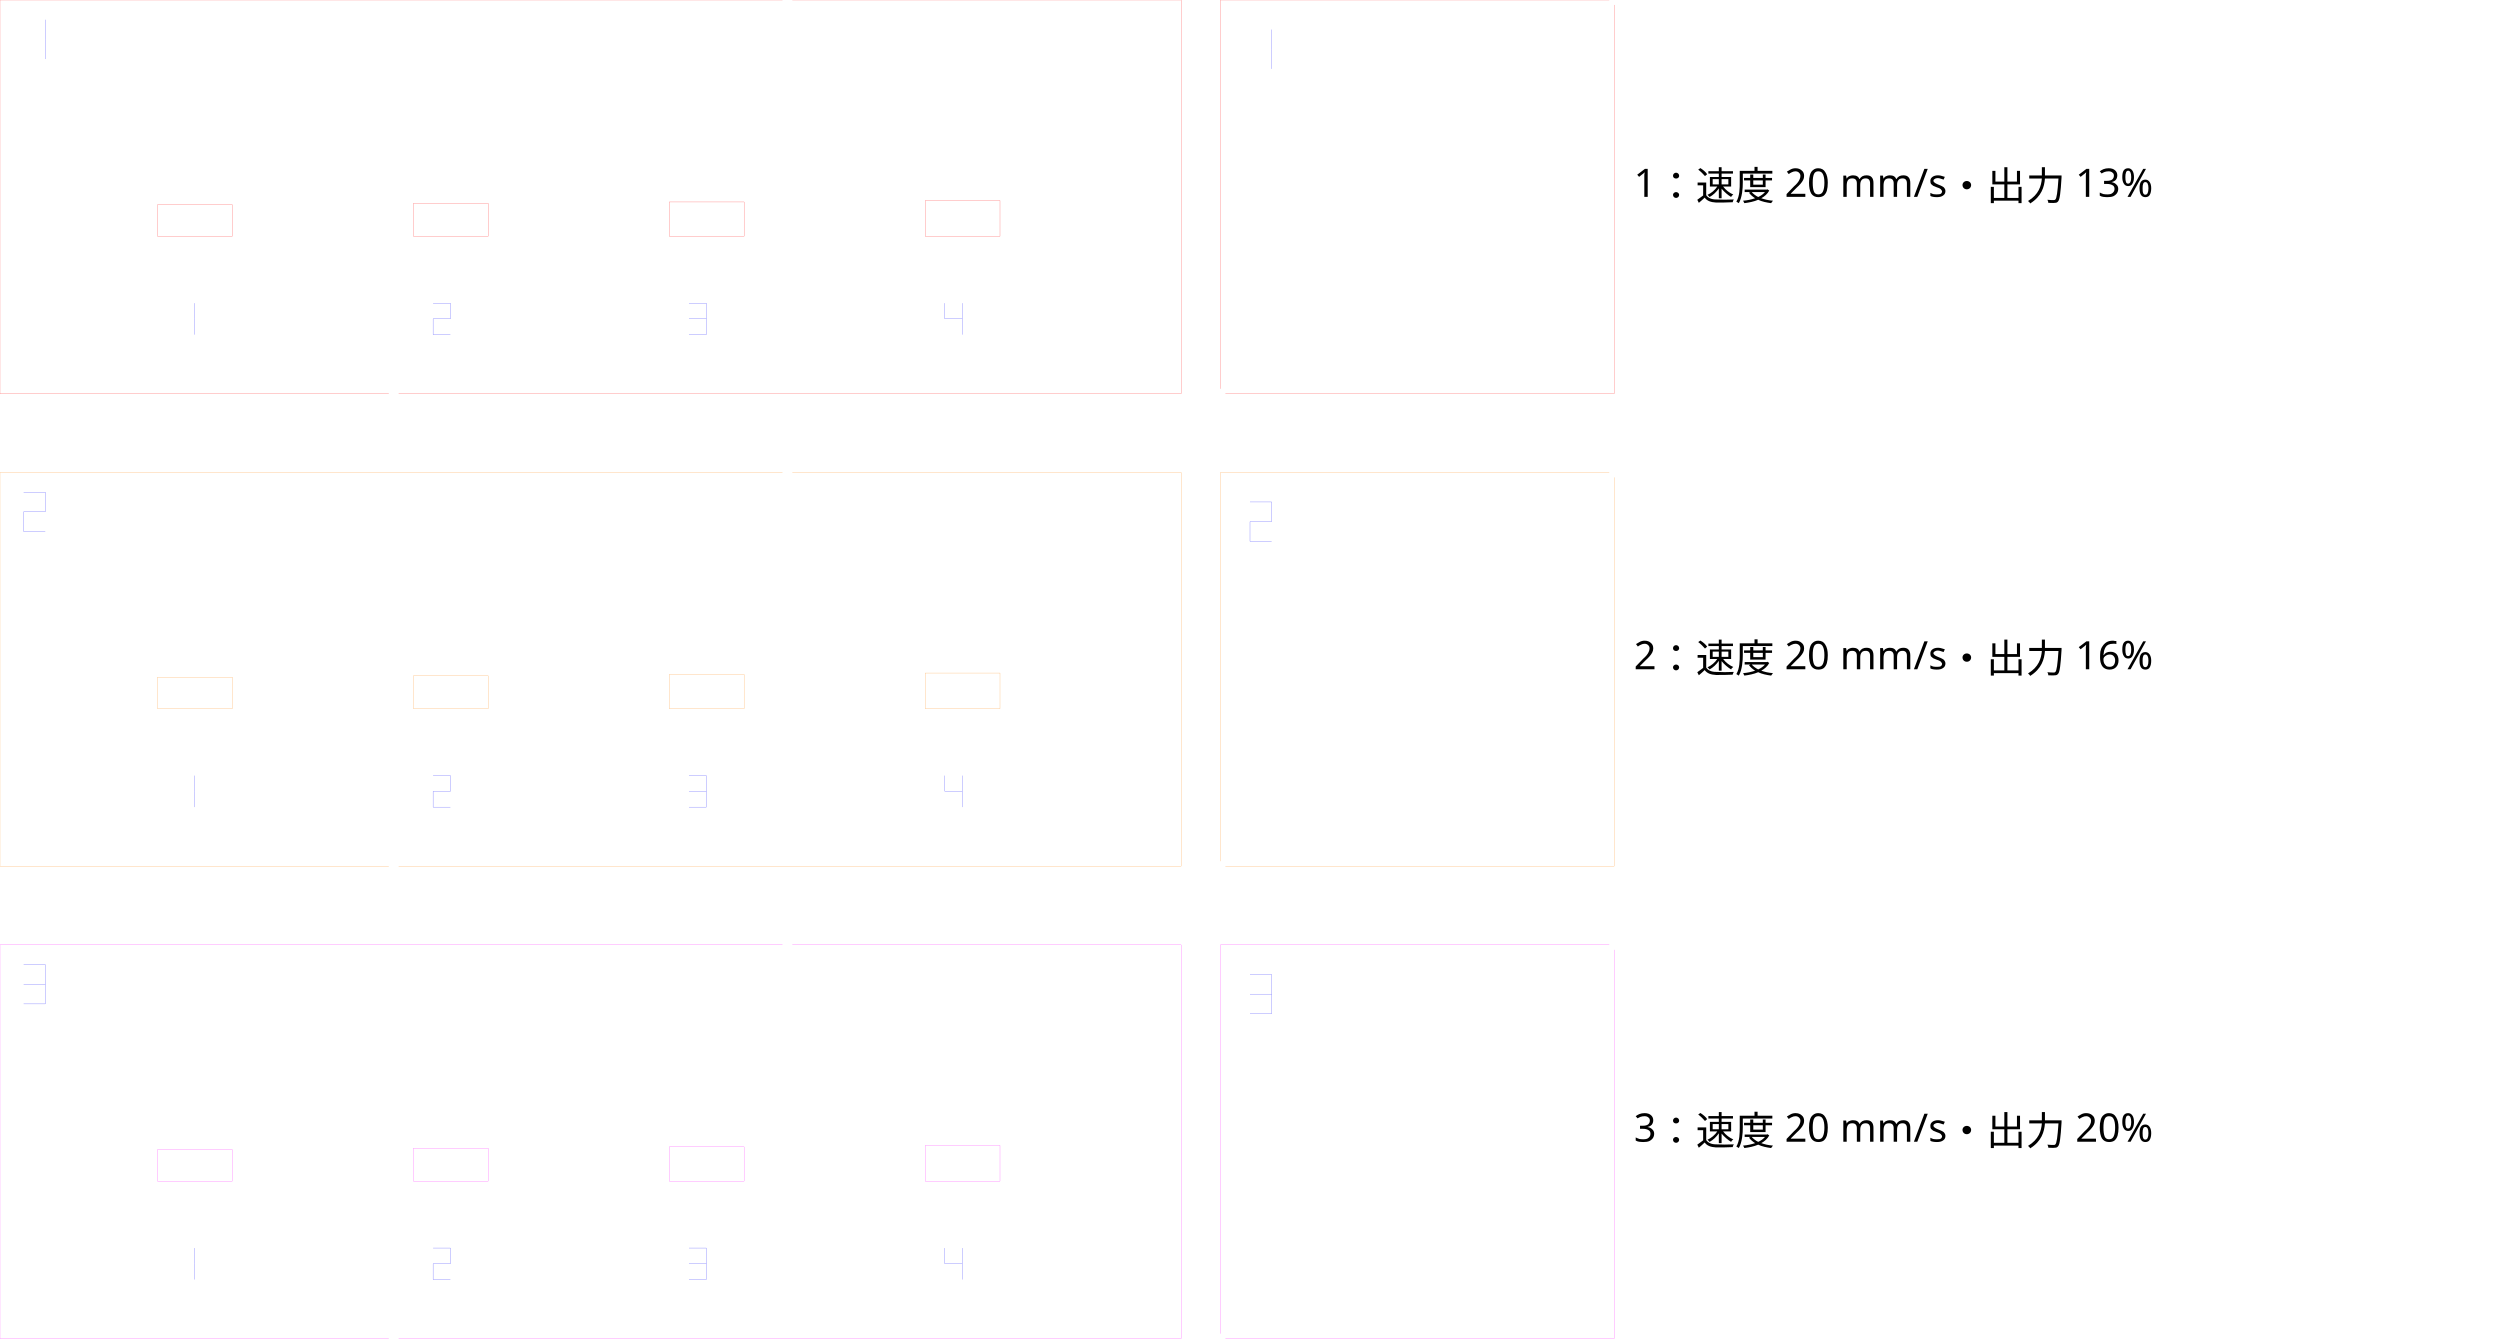
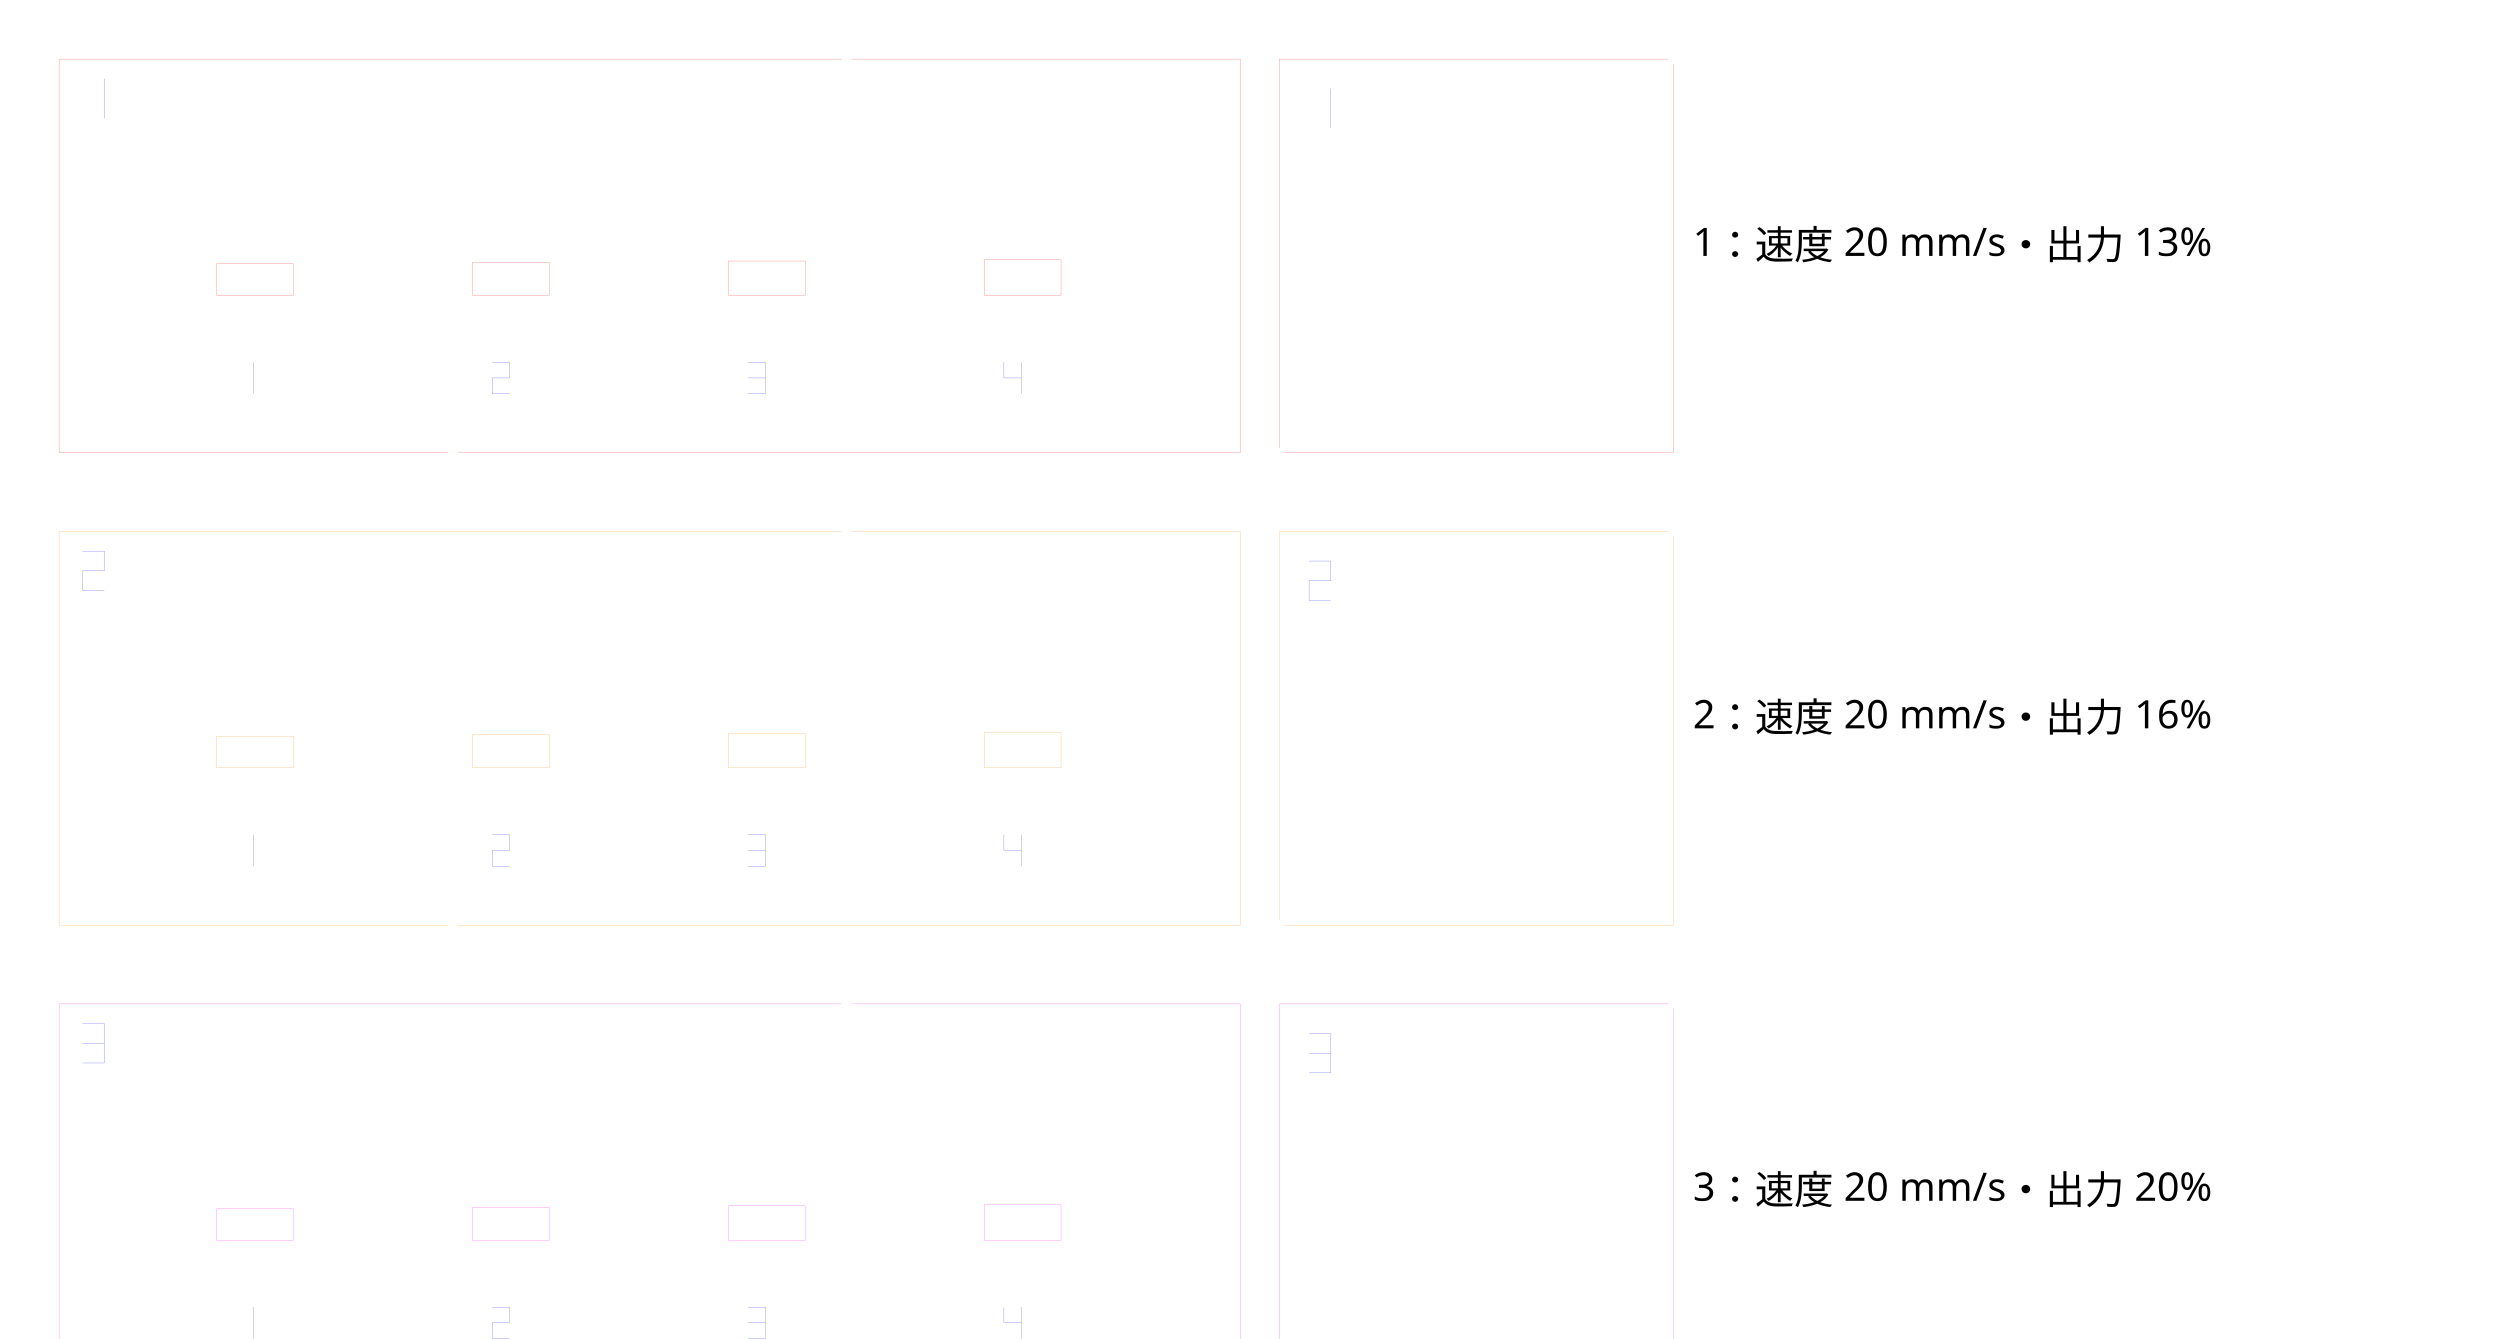
<svg xmlns="http://www.w3.org/2000/svg" width="127mm" height="68mm" viewBox="0 0 127 68">
  <g id="彫る（青）" fill="none" stroke="#0000FF" stroke-width="0.01">
-     <path d="M9.880,15.400 L9.880,16.200" />
-     <path d="M9.880,16.200 L9.880,17.000" />
-     <path d="M22.000,15.400 L22.880,15.400" />
-     <path d="M22.880,15.400 L22.880,16.200" />
-     <path d="M22.000,16.200 L22.880,16.200" />
-     <path d="M22.000,17.000 L22.000,16.200" />
-     <path d="M22.000,17.000 L22.880,17.000" />
-     <path d="M35.000,15.400 L35.880,15.400" />
-     <path d="M35.880,15.400 L35.880,16.200" />
-     <path d="M35.000,16.200 L35.880,16.200" />
-     <path d="M35.880,16.200 L35.880,17.000" />
-     <path d="M35.000,17.000 L35.880,17.000" />
-     <path d="M48.000,16.200 L48.000,15.400" />
-     <path d="M48.000,16.200 L48.880,16.200" />
-     <path d="M48.880,15.400 L48.880,16.200" />
-     <path d="M48.880,16.200 L48.880,17.000" />
-     <path d="M2.300,1.000 L2.300,2.000" />
-     <path d="M2.300,2.000 L2.300,3.000" />
-     <path d="M64.600,1.500 L64.600,2.500" />
-     <path d="M64.600,2.500 L64.600,3.500" />
-     <path d="M9.880,39.400 L9.880,40.200" />
-     <path d="M9.880,40.200 L9.880,41.000" />
-     <path d="M22.000,39.400 L22.880,39.400" />
-     <path d="M22.880,39.400 L22.880,40.200" />
-     <path d="M22.000,40.200 L22.880,40.200" />
-     <path d="M22.000,41.000 L22.000,40.200" />
-     <path d="M22.000,41.000 L22.880,41.000" />
-     <path d="M35.000,39.400 L35.880,39.400" />
-     <path d="M35.880,39.400 L35.880,40.200" />
-     <path d="M35.000,40.200 L35.880,40.200" />
-     <path d="M35.880,40.200 L35.880,41.000" />
-     <path d="M35.000,41.000 L35.880,41.000" />
-     <path d="M48.000,40.200 L48.000,39.400" />
-     <path d="M48.000,40.200 L48.880,40.200" />
-     <path d="M48.880,39.400 L48.880,40.200" />
-     <path d="M48.880,40.200 L48.880,41.000" />
-     <path d="M1.200,25.000 L2.300,25.000" />
-     <path d="M2.300,25.000 L2.300,26.000" />
-     <path d="M1.200,26.000 L2.300,26.000" />
-     <path d="M1.200,27.000 L1.200,26.000" />
-     <path d="M1.200,27.000 L2.300,27.000" />
-     <path d="M63.500,25.500 L64.600,25.500" />
-     <path d="M64.600,25.500 L64.600,26.500" />
-     <path d="M63.500,26.500 L64.600,26.500" />
-     <path d="M63.500,27.500 L63.500,26.500" />
-     <path d="M63.500,27.500 L64.600,27.500" />
-     <path d="M9.880,63.400 L9.880,64.200" />
-     <path d="M9.880,64.200 L9.880,65.000" />
-     <path d="M22.000,63.400 L22.880,63.400" />
-     <path d="M22.880,63.400 L22.880,64.200" />
-     <path d="M22.000,64.200 L22.880,64.200" />
-     <path d="M22.000,65.000 L22.000,64.200" />
-     <path d="M22.000,65.000 L22.880,65.000" />
-     <path d="M35.000,63.400 L35.880,63.400" />
-     <path d="M35.880,63.400 L35.880,64.200" />
-     <path d="M35.000,64.200 L35.880,64.200" />
-     <path d="M35.880,64.200 L35.880,65.000" />
-     <path d="M35.000,65.000 L35.880,65.000" />
-     <path d="M48.000,64.200 L48.000,63.400" />
-     <path d="M48.000,64.200 L48.880,64.200" />
-     <path d="M48.880,63.400 L48.880,64.200" />
-     <path d="M48.880,64.200 L48.880,65.000" />
-     <path d="M1.200,49.000 L2.300,49.000" />
-     <path d="M2.300,49.000 L2.300,50.000" />
-     <path d="M1.200,50.000 L2.300,50.000" />
-     <path d="M2.300,50.000 L2.300,51.000" />
-     <path d="M1.200,51.000 L2.300,51.000" />
-     <path d="M63.500,49.500 L64.600,49.500" />
-     <path d="M64.600,49.500 L64.600,50.500" />
-     <path d="M63.500,50.500 L64.600,50.500" />
-     <path d="M64.600,50.500 L64.600,51.500" />
-     <path d="M63.500,51.500 L64.600,51.500" />
+     <path d="M12.880,18.400 L12.880,19.200" />
+     <path d="M12.880,19.200 L12.880,20.000" />
+     <path d="M25.000,18.400 L25.880,18.400" />
+     <path d="M25.880,18.400 L25.880,19.200" />
+     <path d="M25.000,19.200 L25.880,19.200" />
+     <path d="M25.000,20.000 L25.000,19.200" />
+     <path d="M25.000,20.000 L25.880,20.000" />
+     <path d="M38.000,18.400 L38.880,18.400" />
+     <path d="M38.880,18.400 L38.880,19.200" />
+     <path d="M38.000,19.200 L38.880,19.200" />
+     <path d="M38.880,19.200 L38.880,20.000" />
+     <path d="M38.000,20.000 L38.880,20.000" />
+     <path d="M51.000,19.200 L51.000,18.400" />
+     <path d="M51.000,19.200 L51.880,19.200" />
+     <path d="M51.880,18.400 L51.880,19.200" />
+     <path d="M51.880,19.200 L51.880,20.000" />
+     <path d="M5.300,4.000 L5.300,5.000" />
+     <path d="M5.300,5.000 L5.300,6.000" />
+     <path d="M67.600,4.500 L67.600,5.500" />
+     <path d="M67.600,5.500 L67.600,6.500" />
+     <path d="M12.880,42.400 L12.880,43.200" />
+     <path d="M12.880,43.200 L12.880,44.000" />
+     <path d="M25.000,42.400 L25.880,42.400" />
+     <path d="M25.880,42.400 L25.880,43.200" />
+     <path d="M25.000,43.200 L25.880,43.200" />
+     <path d="M25.000,44.000 L25.000,43.200" />
+     <path d="M25.000,44.000 L25.880,44.000" />
+     <path d="M38.000,42.400 L38.880,42.400" />
+     <path d="M38.880,42.400 L38.880,43.200" />
+     <path d="M38.000,43.200 L38.880,43.200" />
+     <path d="M38.880,43.200 L38.880,44.000" />
+     <path d="M38.000,44.000 L38.880,44.000" />
+     <path d="M51.000,43.200 L51.000,42.400" />
+     <path d="M51.000,43.200 L51.880,43.200" />
+     <path d="M51.880,42.400 L51.880,43.200" />
+     <path d="M51.880,43.200 L51.880,44.000" />
+     <path d="M4.200,28.000 L5.300,28.000" />
+     <path d="M5.300,28.000 L5.300,29.000" />
+     <path d="M4.200,29.000 L5.300,29.000" />
+     <path d="M4.200,30.000 L4.200,29.000" />
+     <path d="M4.200,30.000 L5.300,30.000" />
+     <path d="M66.500,28.500 L67.600,28.500" />
+     <path d="M67.600,28.500 L67.600,29.500" />
+     <path d="M66.500,29.500 L67.600,29.500" />
+     <path d="M66.500,30.500 L66.500,29.500" />
+     <path d="M66.500,30.500 L67.600,30.500" />
+     <path d="M12.880,66.400 L12.880,67.200" />
+     <path d="M12.880,67.200 L12.880,68.000" />
+     <path d="M25.000,66.400 L25.880,66.400" />
+     <path d="M25.880,66.400 L25.880,67.200" />
+     <path d="M25.000,67.200 L25.880,67.200" />
+     <path d="M25.000,68.000 L25.000,67.200" />
+     <path d="M25.000,68.000 L25.880,68.000" />
+     <path d="M38.000,66.400 L38.880,66.400" />
+     <path d="M38.880,66.400 L38.880,67.200" />
+     <path d="M38.000,67.200 L38.880,67.200" />
+     <path d="M38.880,67.200 L38.880,68.000" />
+     <path d="M38.000,68.000 L38.880,68.000" />
+     <path d="M51.000,67.200 L51.000,66.400" />
+     <path d="M51.000,67.200 L51.880,67.200" />
+     <path d="M51.880,66.400 L51.880,67.200" />
+     <path d="M51.880,67.200 L51.880,68.000" />
+     <path d="M4.200,52.000 L5.300,52.000" />
+     <path d="M5.300,52.000 L5.300,53.000" />
+     <path d="M4.200,53.000 L5.300,53.000" />
+     <path d="M5.300,53.000 L5.300,54.000" />
+     <path d="M4.200,54.000 L5.300,54.000" />
+     <path d="M66.500,52.500 L67.600,52.500" />
+     <path d="M67.600,52.500 L67.600,53.500" />
+     <path d="M66.500,53.500 L67.600,53.500" />
+     <path d="M67.600,53.500 L67.600,54.500" />
+     <path d="M66.500,54.500 L67.600,54.500" />
  </g>
  <g id="切る（赤）" fill="none" stroke="#FF0000" stroke-width="0.01">
-     <path d="M39.750,0.000 L0.000,0.000 L0.000,20.000 L19.750,20.000" />
-     <path d="M20.250,20.000 L60.000,20.000" />
-     <path d="M60.000,20.000 L60.000,0.000 L40.250,0.000" />
-     <path d="M81.750,0.000 L62.000,0.000 L62.000,19.750" />
-     <path d="M62.250,20.000 L82.000,20.000" />
-     <path d="M82.000,20.000 L82.000,0.250" />
-     <path d="M11.800,12.000 L11.800,10.400 L8.000,10.400 L8.000,12.000 L11.800,12.000 Z" />
-     <path d="M24.800,12.000 L24.800,10.330 L21.000,10.330 L21.000,12.000 L24.800,12.000 Z" />
-     <path d="M37.800,12.000 L37.800,10.260 L34.000,10.260 L34.000,12.000 L37.800,12.000 Z" />
-     <path d="M50.800,12.000 L50.800,10.190 L47.000,10.190 L47.000,12.000 L50.800,12.000 Z" />
+     <path d="M42.750,3.000 L3.000,3.000 L3.000,23.000 L22.750,23.000" />
+     <path d="M23.250,23.000 L63.000,23.000" />
+     <path d="M63.000,23.000 L63.000,3.000 L43.250,3.000" />
+     <path d="M84.750,3.000 L65.000,3.000 L65.000,22.750" />
+     <path d="M65.250,23.000 L85.000,23.000" />
+     <path d="M85.000,23.000 L85.000,3.250" />
+     <path d="M14.900,15.000 L14.900,13.400 L11.000,13.400 L11.000,15.000 L14.900,15.000 Z" />
+     <path d="M27.900,15.000 L27.900,13.330 L24.000,13.330 L24.000,15.000 L27.900,15.000 Z" />
+     <path d="M40.900,15.000 L40.900,13.260 L37.000,13.260 L37.000,15.000 L40.900,15.000 Z" />
+     <path d="M53.900,15.000 L53.900,13.190 L50.000,13.190 L50.000,15.000 L53.900,15.000 Z" />
  </g>
  <g id="切る・出力2" fill="none" stroke="#FF8000" stroke-width="0.01">
-     <path d="M39.750,24.000 L0.000,24.000 L0.000,44.000 L19.750,44.000" />
-     <path d="M20.250,44.000 L60.000,44.000" />
-     <path d="M60.000,44.000 L60.000,24.000 L40.250,24.000" />
-     <path d="M81.750,24.000 L62.000,24.000 L62.000,43.750" />
-     <path d="M62.250,44.000 L82.000,44.000" />
-     <path d="M82.000,44.000 L82.000,24.250" />
-     <path d="M11.800,36.000 L11.800,34.400 L8.000,34.400 L8.000,36.000 L11.800,36.000 Z" />
-     <path d="M24.800,36.000 L24.800,34.330 L21.000,34.330 L21.000,36.000 L24.800,36.000 Z" />
-     <path d="M37.800,36.000 L37.800,34.260 L34.000,34.260 L34.000,36.000 L37.800,36.000 Z" />
-     <path d="M50.800,36.000 L50.800,34.190 L47.000,34.190 L47.000,36.000 L50.800,36.000 Z" />
+     <path d="M42.750,27.000 L3.000,27.000 L3.000,47.000 L22.750,47.000" />
+     <path d="M23.250,47.000 L63.000,47.000" />
+     <path d="M63.000,47.000 L63.000,27.000 L43.250,27.000" />
+     <path d="M84.750,27.000 L65.000,27.000 L65.000,46.750" />
+     <path d="M65.250,47.000 L85.000,47.000" />
+     <path d="M85.000,47.000 L85.000,27.250" />
+     <path d="M14.900,39.000 L14.900,37.400 L11.000,37.400 L11.000,39.000 L14.900,39.000 Z" />
+     <path d="M27.900,39.000 L27.900,37.330 L24.000,37.330 L24.000,39.000 L27.900,39.000 Z" />
+     <path d="M40.900,39.000 L40.900,37.260 L37.000,37.260 L37.000,39.000 L40.900,39.000 Z" />
+     <path d="M53.900,39.000 L53.900,37.190 L50.000,37.190 L50.000,39.000 L53.900,39.000 Z" />
  </g>
  <g id="切る・出力3" fill="none" stroke="#FF00FF" stroke-width="0.01">
-     <path d="M39.750,48.000 L0.000,48.000 L0.000,68.000 L19.750,68.000" />
-     <path d="M20.250,68.000 L60.000,68.000" />
-     <path d="M60.000,68.000 L60.000,48.000 L40.250,48.000" />
-     <path d="M81.750,48.000 L62.000,48.000 L62.000,67.750" />
-     <path d="M62.250,68.000 L82.000,68.000" />
-     <path d="M82.000,68.000 L82.000,48.250" />
-     <path d="M11.800,60.000 L11.800,58.400 L8.000,58.400 L8.000,60.000 L11.800,60.000 Z" />
-     <path d="M24.800,60.000 L24.800,58.330 L21.000,58.330 L21.000,60.000 L24.800,60.000 Z" />
-     <path d="M37.800,60.000 L37.800,58.260 L34.000,58.260 L34.000,60.000 L37.800,60.000 Z" />
-     <path d="M50.800,60.000 L50.800,58.190 L47.000,58.190 L47.000,60.000 L50.800,60.000 Z" />
+     <path d="M42.750,51.000 L3.000,51.000 L3.000,71.000 L22.750,71.000" />
+     <path d="M23.250,71.000 L63.000,71.000" />
+     <path d="M63.000,71.000 L63.000,51.000 L43.250,51.000" />
+     <path d="M84.750,51.000 L65.000,51.000 L65.000,70.750" />
+     <path d="M65.250,71.000 L85.000,71.000" />
+     <path d="M85.000,71.000 L85.000,51.250" />
+     <path d="M14.900,63.000 L14.900,61.400 L11.000,61.400 L11.000,63.000 L14.900,63.000 Z" />
+     <path d="M27.900,63.000 L27.900,61.330 L24.000,61.330 L24.000,63.000 L27.900,63.000 Z" />
+     <path d="M40.900,63.000 L40.900,61.260 L37.000,61.260 L37.000,63.000 L40.900,63.000 Z" />
+     <path d="M53.900,63.000 L53.900,61.190 L50.000,61.190 L50.000,63.000 L53.900,63.000 Z" />
  </g>
  <g id="参考の文字（送る前に消す）" fill="#000000" stroke="none" font-family="sans-serif">
-     <text x="83.00" y="10.00" font-size="2">1：速度 20 mm/s・出力 13%</text>
-     <text x="83.00" y="34.00" font-size="2">2：速度 20 mm/s・出力 16%</text>
-     <text x="83.00" y="58.00" font-size="2">3：速度 20 mm/s・出力 20%</text>
+     <text x="86.00" y="13.00" font-size="2">1：速度 20 mm/s・出力 13%</text>
+     <text x="86.00" y="37.00" font-size="2">2：速度 20 mm/s・出力 16%</text>
+     <text x="86.00" y="61.00" font-size="2">3：速度 20 mm/s・出力 20%</text>
  </g>
</svg>
